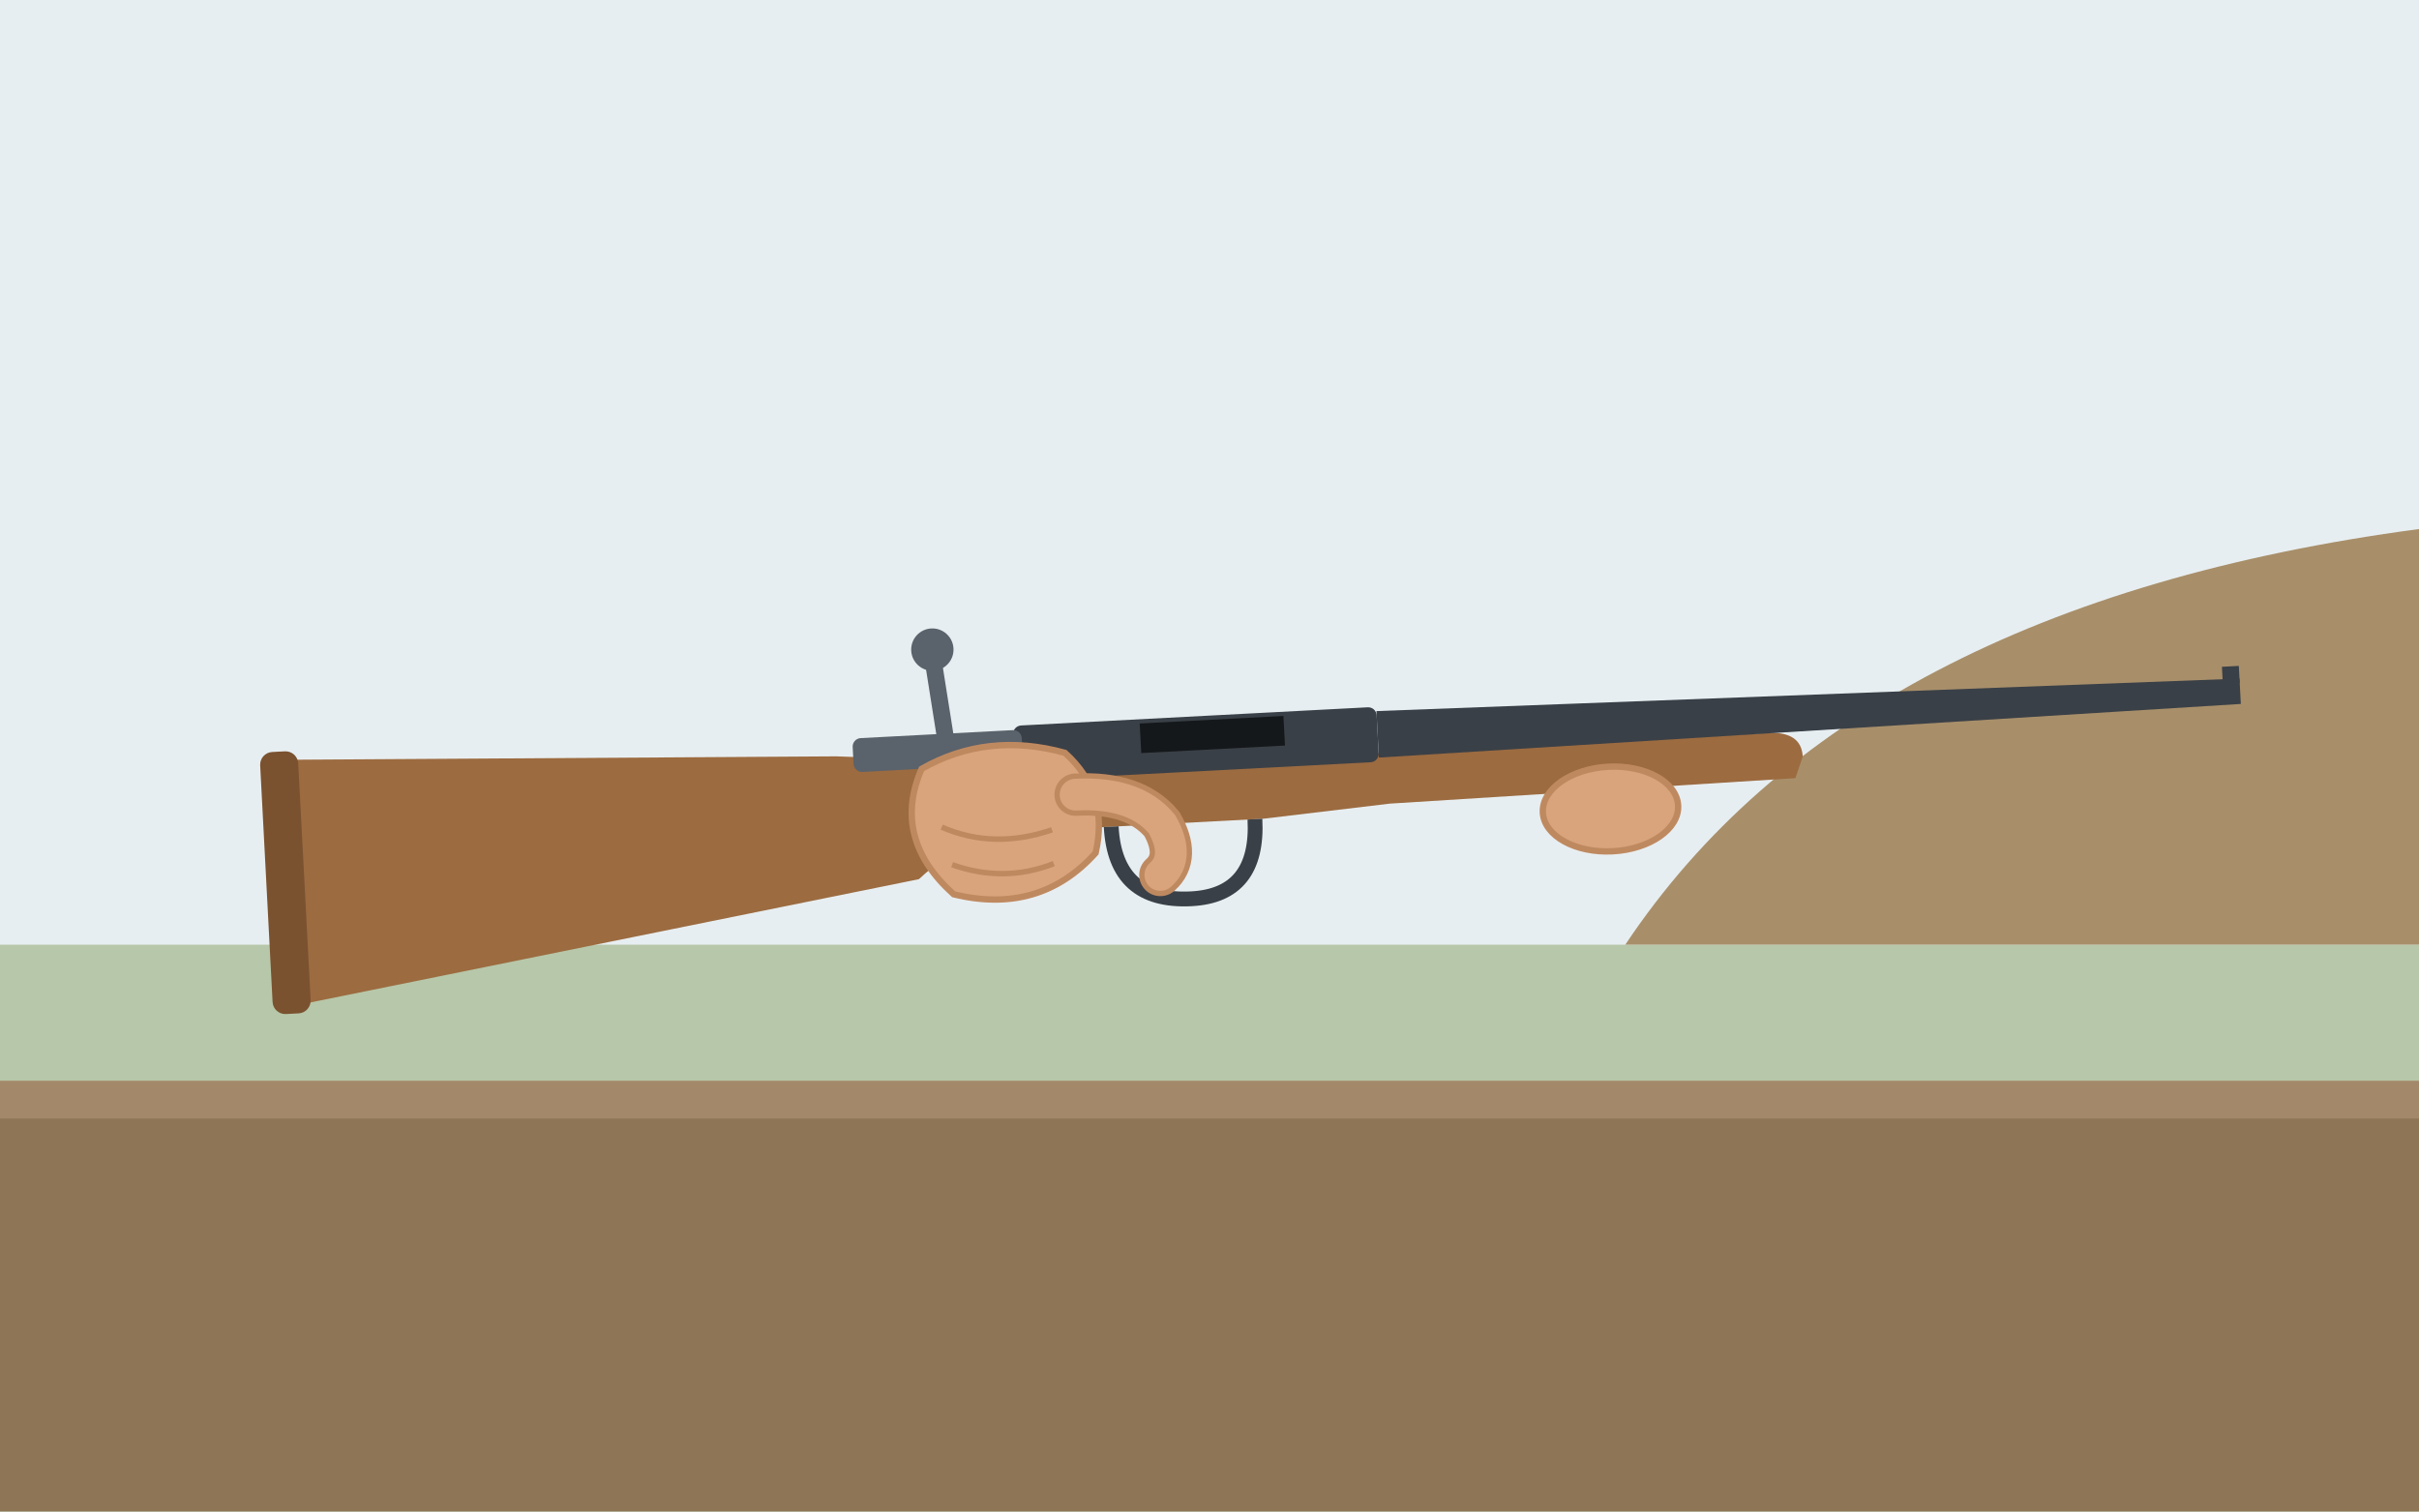
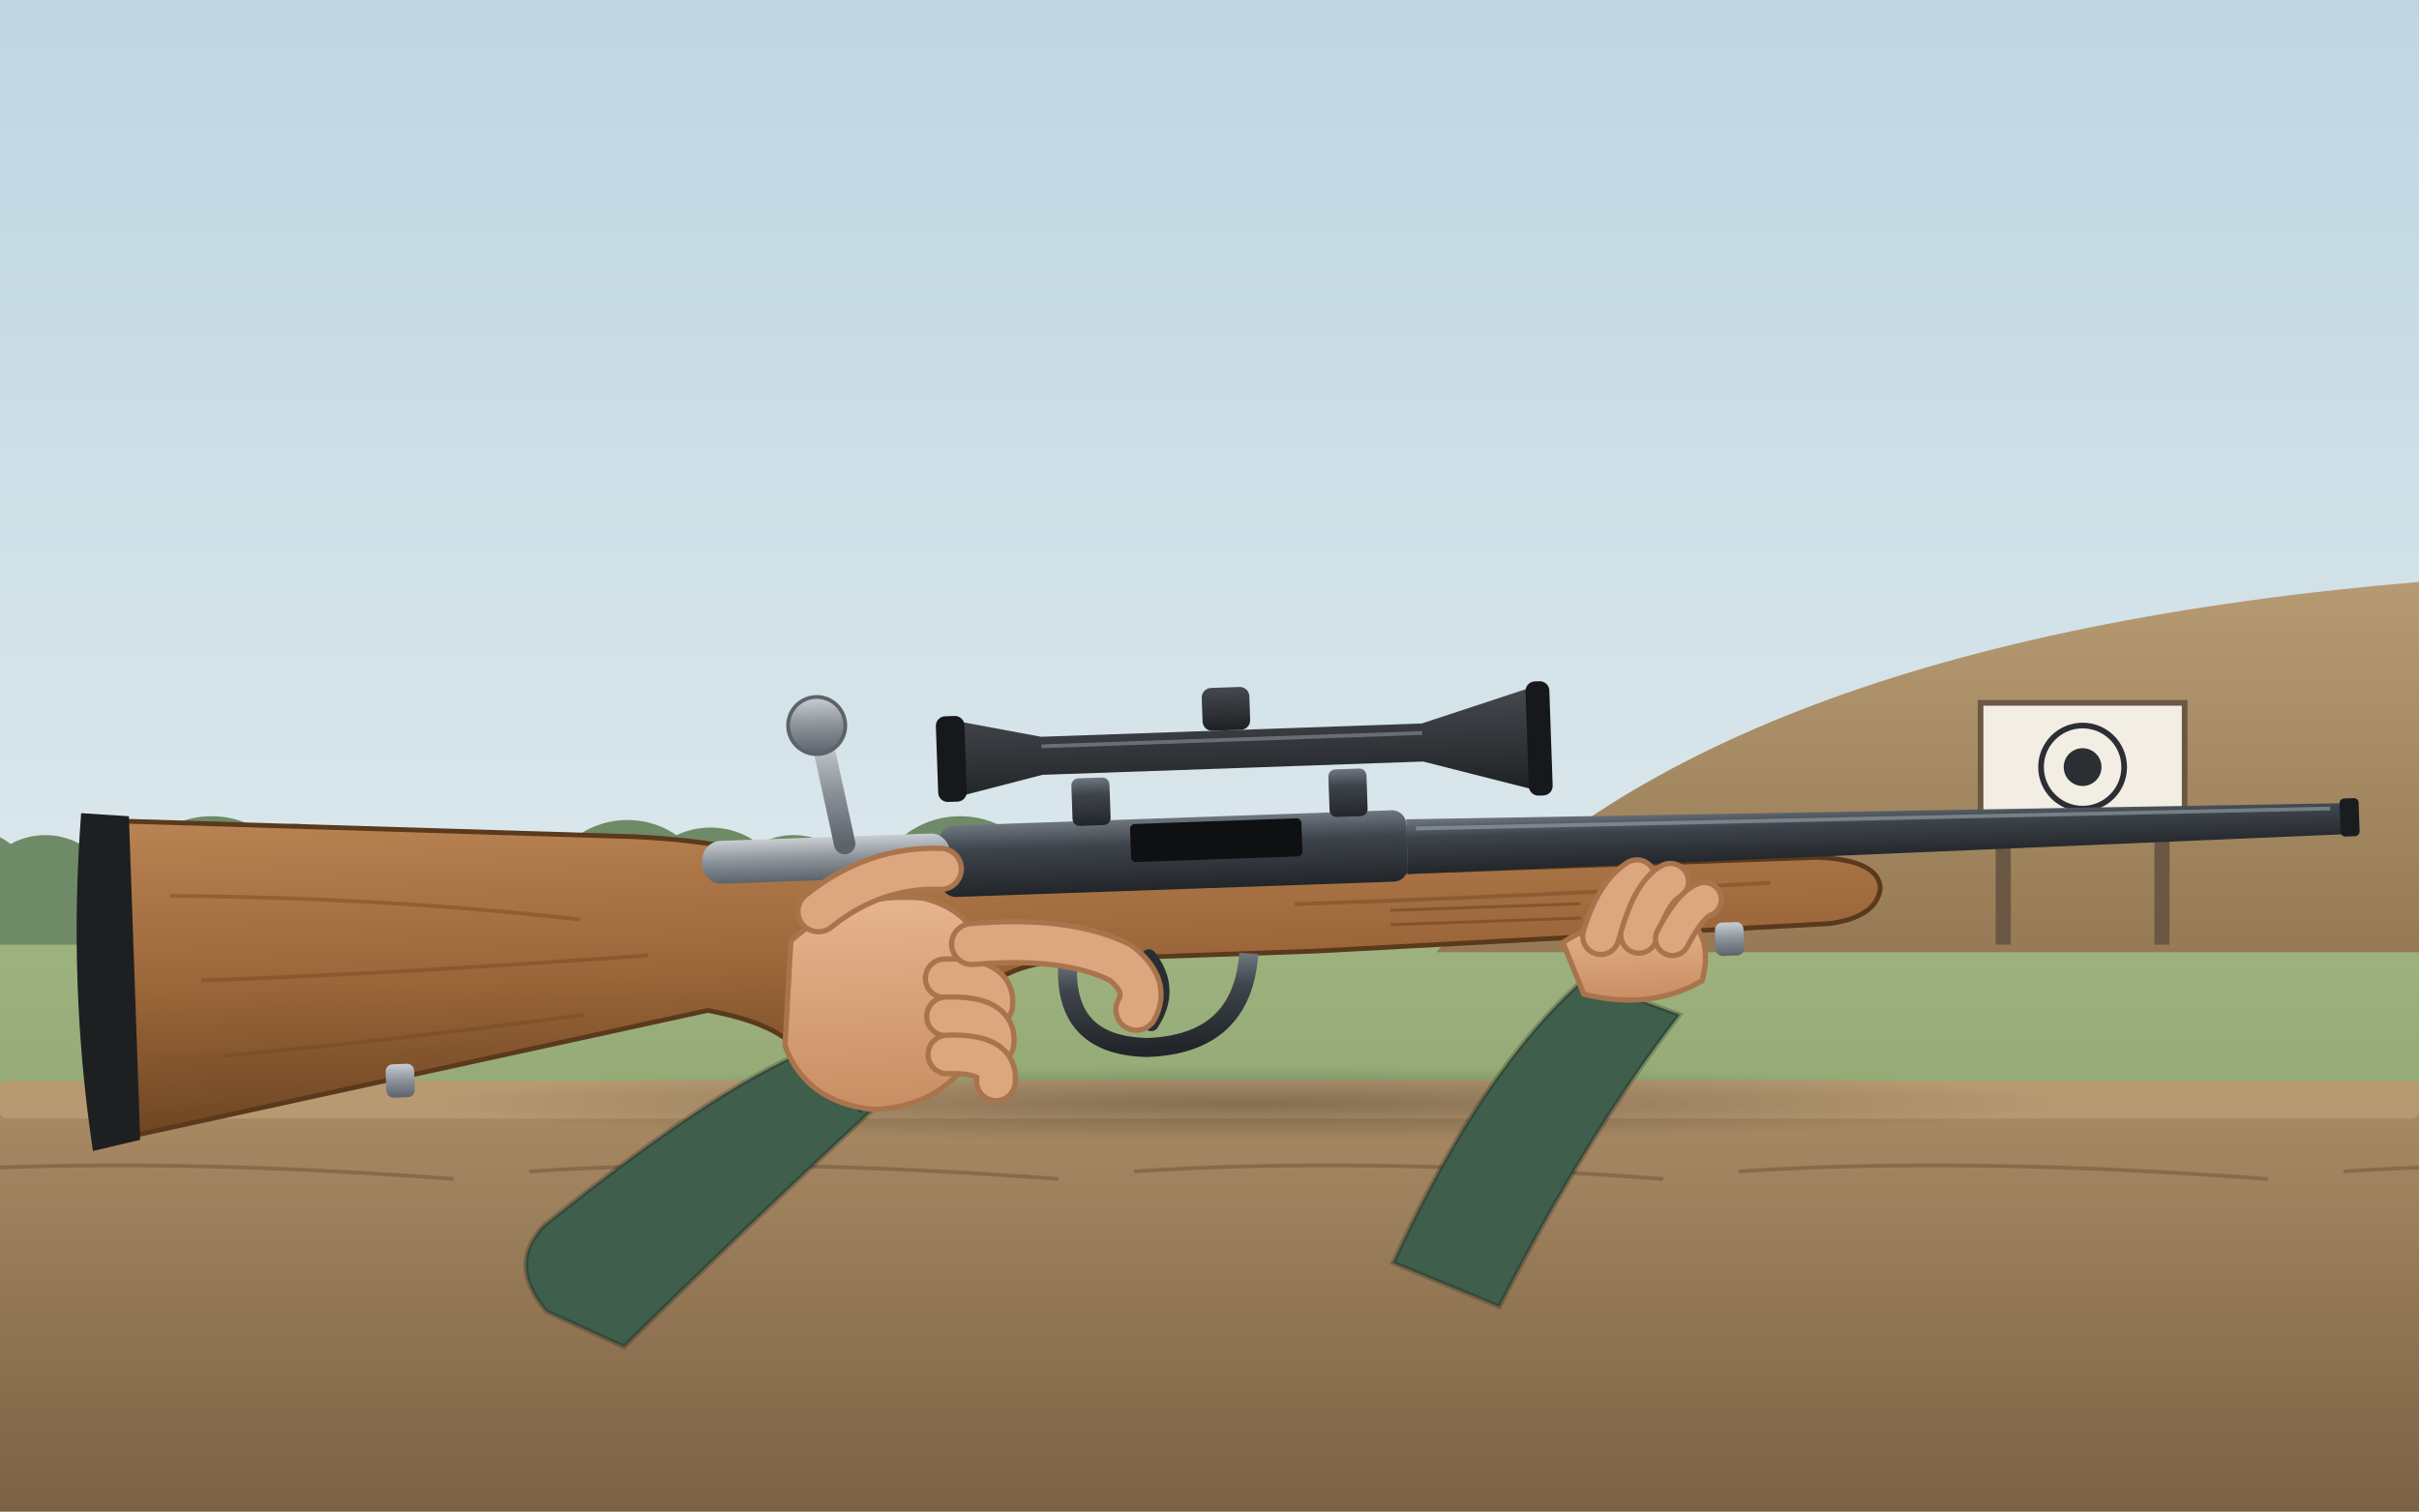
- <svg xmlns="http://www.w3.org/2000/svg" viewBox="0 0 640 400" role="img" aria-label="Illustration: a shooter picks up a rifle on the range bench">
-   <rect width="640" height="400" fill="#E7EEF1" />
-   <rect x="0" y="250" width="640" height="150" fill="#B7C7A9" />
-   <path d="M430,250 Q490,160 640,140 L640,250Z" fill="#A88F6A" />
-   <rect x="0" y="292" width="640" height="108" fill="#8E7556" />
-   <rect x="0" y="286" width="640" height="10" fill="#A3896A" />
-   <g transform="translate(300 205) rotate(-3) scale(1.12 1.12)">
-     <path d="M-200,-14 L-70,-8 Q-45,-6 -38,-2 L-28,-2 L-28,10 Q-40,12 -52,22 L-200,44 Q-206,15 -200,-14Z" fill="#9C6B40" />
-     <rect x="-206" y="-16" width="9" height="62" rx="3" fill="#7A5230" />
-     <path d="M-30,-2 L150,-2 Q158,-2 158,4 L156,9 L60,10 L30,12 L-30,12Z" fill="#9C6B40" />
-     <rect x="-28" y="-13" width="86" height="13" rx="2" fill="#3A4047" />
-     <path d="M58,-12 L262,-9 L262,-3 L58,-1Z" fill="#3A4047" />
-     <rect x="258" y="-12" width="4" height="4" fill="#3A4047" />
-     <path d="M-6,12 Q-6,30 12,30 Q28,30 28,12" fill="none" stroke="#3A4047" stroke-width="3.5" />
-     <path d="M9,12 Q12,19 8,25" fill="none" stroke="#3A4047" stroke-width="3" stroke-linecap="round" />
-     <rect x="2" y="-12" width="34" height="7" fill="#15181B" />
-     <rect x="-66" y="-12" width="40" height="8" rx="2" fill="#5A626B" />
-     <path d="M-44,-11 L-46,-30" stroke="#5A626B" stroke-width="4" stroke-linecap="round" />
-     <circle cx="-46" cy="-32" r="5" fill="#5A626B" />
-     <path d="M-50,-4 Q-34,-12 -16,-6 Q-6,4 -10,18 Q-24,32 -44,26 Q-58,12 -50,-4Z" fill="#D9A47C" stroke="#BF8960" stroke-width="1.5" />
-     <path d="M-46,10 Q-34,16 -20,12" fill="none" stroke="#BF8960" stroke-width="1.3" />
-     <path d="M-44,19 Q-32,24 -20,20" fill="none" stroke="#BF8960" stroke-width="1.3" />
-     <path d="M-14,4 Q0,4 6,12 Q10,20 5,24" fill="none" stroke="#BF8960" stroke-width="10" stroke-linecap="round" />
-     <path d="M-14,4 Q0,4 6,12 Q10,20 5,24" fill="none" stroke="#D9A47C" stroke-width="7.5" stroke-linecap="round" />
-     <ellipse cx="112" cy="14" rx="16" ry="10" fill="#D9A47C" stroke="#BF8960" stroke-width="1.5" />
+ <svg xmlns="http://www.w3.org/2000/svg" viewBox="0 0 640 400" role="img" aria-label="Illustration: a shooter picks up a rifle at the range bench">
+   <defs>
+     <linearGradient id="sky" x1="0" y1="0" x2="0" y2="1">
+       <stop offset="0" stop-color="#BFD6E2" />
+       <stop offset="1" stop-color="#EEF3F2" />
+     </linearGradient>
+     <linearGradient id="grass" x1="0" y1="0" x2="0" y2="1">
+       <stop offset="0" stop-color="#9DB27E" />
+       <stop offset="1" stop-color="#7E9562" />
+     </linearGradient>
+     <linearGradient id="bermG" x1="0" y1="0" x2="0" y2="1">
+       <stop offset="0" stop-color="#B69A72" />
+       <stop offset="1" stop-color="#957A55" />
+     </linearGradient>
+     <linearGradient id="wood" x1="0" y1="0" x2="0" y2="1">
+       <stop offset="0" stop-color="#B98353" />
+       <stop offset=".55" stop-color="#9A6538" />
+       <stop offset="1" stop-color="#6E4623" />
+     </linearGradient>
+     <linearGradient id="metal" x1="0" y1="0" x2="0" y2="1">
+       <stop offset="0" stop-color="#6E767F" />
+       <stop offset=".35" stop-color="#3E444B" />
+       <stop offset="1" stop-color="#22262A" />
+     </linearGradient>
+     <linearGradient id="steel" x1="0" y1="0" x2="0" y2="1">
+       <stop offset="0" stop-color="#C9CED3" />
+       <stop offset=".5" stop-color="#8A9198" />
+       <stop offset="1" stop-color="#5C636A" />
+     </linearGradient>
+     <linearGradient id="polymer" x1="0" y1="0" x2="0" y2="1">
+       <stop offset="0" stop-color="#45494E" />
+       <stop offset="1" stop-color="#1E2124" />
+     </linearGradient>
+     <linearGradient id="skin" x1="0" y1="0" x2="0" y2="1">
+       <stop offset="0" stop-color="#E6B48E" />
+       <stop offset="1" stop-color="#C98E63" />
+     </linearGradient>
+     <linearGradient id="brass" x1="0" y1="0" x2="0" y2="1">
+       <stop offset="0" stop-color="#F0D27A" />
+       <stop offset=".5" stop-color="#C9A13E" />
+       <stop offset="1" stop-color="#8E6F22" />
+     </linearGradient>
+     <linearGradient id="copper" x1="0" y1="0" x2="0" y2="1">
+       <stop offset="0" stop-color="#E3A07A" />
+       <stop offset="1" stop-color="#A55A33" />
+     </linearGradient>
+     <linearGradient id="bench" x1="0" y1="0" x2="0" y2="1">
+       <stop offset="0" stop-color="#A88A64" />
+       <stop offset="1" stop-color="#7C6244" />
+     </linearGradient>
+     <linearGradient id="wall" x1="0" y1="0" x2="0" y2="1">
+       <stop offset="0" stop-color="#EFE7DA" />
+       <stop offset="1" stop-color="#E0D5C4" />
+     </linearGradient>
+     <radialGradient id="shadow">
+       <stop offset="0" stop-color="#000" stop-opacity=".28" />
+       <stop offset="1" stop-color="#000" stop-opacity="0" />
+     </radialGradient>
+   </defs>
+   <rect width="640" height="400" fill="url(#sky)" />
+   <circle cx="-10" cy="240" r="21" fill="#6F8A66" />
+   <circle cx="12" cy="240" r="19" fill="#6F8A66" />
+   <circle cx="34" cy="240" r="17" fill="#6F8A66" />
+   <circle cx="56" cy="240" r="24" fill="#6F8A66" />
+   <circle cx="78" cy="240" r="22" fill="#6F8A66" />
+   <circle cx="100" cy="240" r="20" fill="#6F8A66" />
+   <circle cx="122" cy="240" r="18" fill="#6F8A66" />
+   <circle cx="144" cy="240" r="16" fill="#6F8A66" />
+   <circle cx="166" cy="240" r="23" fill="#6F8A66" />
+   <circle cx="188" cy="240" r="21" fill="#6F8A66" />
+   <circle cx="210" cy="240" r="19" fill="#6F8A66" />
+   <circle cx="232" cy="240" r="17" fill="#6F8A66" />
+   <circle cx="254" cy="240" r="24" fill="#6F8A66" />
+   <circle cx="276" cy="240" r="22" fill="#6F8A66" />
+   <circle cx="298" cy="240" r="20" fill="#6F8A66" />
+   <circle cx="320" cy="240" r="18" fill="#6F8A66" />
+   <circle cx="342" cy="240" r="16" fill="#6F8A66" />
+   <circle cx="364" cy="240" r="23" fill="#6F8A66" />
+   <circle cx="386" cy="240" r="21" fill="#6F8A66" />
+   <circle cx="408" cy="240" r="19" fill="#6F8A66" />
+   <circle cx="430" cy="240" r="17" fill="#6F8A66" />
+   <circle cx="452" cy="240" r="24" fill="#6F8A66" />
+   <circle cx="474" cy="240" r="22" fill="#6F8A66" />
+   <circle cx="496" cy="240" r="20" fill="#6F8A66" />
+   <circle cx="518" cy="240" r="18" fill="#6F8A66" />
+   <circle cx="540" cy="240" r="16" fill="#6F8A66" />
+   <circle cx="562" cy="240" r="23" fill="#6F8A66" />
+   <circle cx="584" cy="240" r="21" fill="#6F8A66" />
+   <circle cx="606" cy="240" r="19" fill="#6F8A66" />
+   <circle cx="628" cy="240" r="17" fill="#6F8A66" />
+   <circle cx="650" cy="240" r="24" fill="#6F8A66" />
+   <rect x="0" y="242" width="640" height="12" fill="#6F8A66" />
+   <rect x="0" y="250" width="640" height="150" fill="url(#grass)" />
+   <path d="M380,252 Q450,170 640,154 L640,252 Z" fill="url(#bermG)" />
+   <rect x="528" y="216" width="4" height="34" fill="#6B5843" />
+   <rect x="570" y="216" width="4" height="34" fill="#6B5843" />
+   <rect x="524" y="186" width="54" height="34" fill="#F2EEE4" stroke="#6B5843" stroke-width="1.5" />
+   <circle cx="551" cy="203" r="11" fill="none" stroke="#2B2F33" stroke-width="1.5" />
+   <circle cx="551" cy="203" r="5" fill="#2B2F33" />
+   <rect x="0" y="292" width="640" height="108" fill="url(#bench)" />
+   <rect x="0" y="286" width="640" height="10" rx="2" fill="#B89A72" />
+   <path d="M-20,310 Q40,306 120,312" fill="none" stroke="#6A5238" stroke-width="1" opacity=".5" />
+   <path d="M140,310 Q200,306 280,312" fill="none" stroke="#6A5238" stroke-width="1" opacity=".5" />
+   <path d="M300,310 Q360,306 440,312" fill="none" stroke="#6A5238" stroke-width="1" opacity=".5" />
+   <path d="M460,310 Q520,306 600,312" fill="none" stroke="#6A5238" stroke-width="1" opacity=".5" />
+   <path d="M620,310 Q680,306 760,312" fill="none" stroke="#6A5238" stroke-width="1" opacity=".5" />
+   <ellipse cx="330" cy="292" rx="220" ry="10" fill="url(#shadow)" />
+   <g transform="translate(292 236) rotate(-2) scale(1.26 1.26)">
+     <path d="M-205,-22 L-98,-15 Q-74,-13 -60,-6 Q-47,-1 -32,-2 L150,-2 Q163,-1 163,5 Q162,11 152,12 L44,14 L-6,14 Q-20,14 -26,20 Q-32,28 -35,37 Q-37,43 -47,43 L-60,43 Q-66,41 -64,34 Q-66,26 -84,22 L-205,44 Z" fill="url(#wood)" stroke="#5A391C" stroke-width="1" />
+     <path d="M-196,-6 Q-150,-4 -110,2 M-190,12 Q-150,12 -96,10 M-186,28 Q-150,26 -110,22 M40,4 Q90,4 140,3" fill="none" stroke="#6E4623" stroke-width=".8" opacity=".45" />
+     <path d="M-56,8 L-40,30 M-50,6 L-34,28 M-44,6 L-30,24 M-58,22 L-42,6 M-54,30 L-36,8 M-48,34 L-32,14" stroke="#5A391C" stroke-width=".6" opacity=".5" />
+     <path d="M60,6 L100,6 M60,9 L100,9" stroke="#5A391C" stroke-width=".6" opacity=".45" />
+     <path d="M-214,-24 L-204,-23 L-204,45 L-214,47 Q-218,12 -214,-24Z" fill="#1E1F21" />
+     <rect x="-152" y="31" width="6" height="7" rx="1.5" fill="url(#steel)" />
+     <rect x="128" y="11" width="6" height="7" rx="1.5" fill="url(#steel)" />
+     <rect x="-34" y="-15" width="98" height="15" rx="3" fill="url(#metal)" />
+     <path d="M64,-13 L262,-9.5 L262,-3 L64,-1.5 Z" fill="url(#metal)" />
+     <rect x="260" y="-10.5" width="4" height="8" rx="1" fill="#1A1D20" />
+     <line x1="66" y1="-11" x2="258" y2="-8.5" stroke="#9AA3AC" stroke-width=".8" opacity=".6" />
+     <path d="M-8,14 Q-10,32 8,33 Q28,33 30,14" fill="none" stroke="url(#metal)" stroke-width="4" />
+     <path d="M9,14 Q14,21 9,28" fill="none" stroke="#2A2E32" stroke-width="3.2" stroke-linecap="round" />
+     <rect x="6" y="-14" width="36" height="8" rx="1" fill="#0E1012" />
+     <rect x="-84" y="-13.5" width="52" height="9" rx="4" fill="url(#steel)" />
+     <path d="M-54,-12 L-58,-34" stroke="url(#steel)" stroke-width="4.5" stroke-linecap="round" />
+     <circle cx="-59" cy="-37" r="6" fill="url(#steel)" stroke="#5C636A" stroke-width=".8" />
+     <rect x="-6" y="-24" width="8" height="10" rx="1.5" fill="url(#metal)" />
+     <rect x="48" y="-24" width="8" height="10" rx="1.5" fill="url(#metal)" />
+     <path d="M-30,-37 L-12,-33 L68,-33 L92,-40 L92,-18 L68,-25 L-12,-25 L-30,-21 Z" fill="url(#polymer)" />
+     <rect x="-34" y="-38" width="6" height="18" rx="2" fill="#16181B" />
+     <rect x="90" y="-41" width="5" height="24" rx="2" fill="#16181B" />
+     <rect x="22" y="-42" width="10" height="9" rx="2" fill="url(#polymer)" />
+     <line x1="-12" y1="-31" x2="68" y2="-31" stroke="#8A929A" stroke-width=".8" opacity=".6" />
+     <path d="M-60,30 Q-80,36 -120,66 Q-128,74 -120,84 L-104,92 Q-80,70 -50,44 Z" fill="#3F5E4C" stroke="#00000033" stroke-width="1" />
+     <path d="M-60,32 Q-56,40 -52,44" fill="none" stroke="#00000040" stroke-width="2" />
+     <path d="M-66,8 Q-54,-2 -38,0 Q-27,3 -25,14 L-28,32 Q-35,44 -50,44 Q-64,42 -68,30 Z" fill="url(#skin)" stroke="#A9744C" stroke-width="1.1" />
+     <path d="M-60,2 Q-48,-7 -34,-6" fill="none" stroke="#A9744C" stroke-width="9.7" stroke-linecap="round" stroke-linejoin="round" />
+     <path d="M-60,2 Q-48,-7 -34,-6" fill="none" stroke="#DCA67E" stroke-width="7.5" stroke-linecap="round" stroke-linejoin="round" />
+     <path d="M-34,17 Q-23,17 -24,23" fill="none" stroke="#A9744C" stroke-width="9.2" stroke-linecap="round" stroke-linejoin="round" />
+     <path d="M-34,17 Q-23,17 -24,23" fill="none" stroke="#DCA67E" stroke-width="7" stroke-linecap="round" stroke-linejoin="round" />
+     <path d="M-34,25 Q-23,25 -24,31" fill="none" stroke="#A9744C" stroke-width="9.2" stroke-linecap="round" stroke-linejoin="round" />
+     <path d="M-34,25 Q-23,25 -24,31" fill="none" stroke="#DCA67E" stroke-width="7" stroke-linecap="round" stroke-linejoin="round" />
+     <path d="M-34,33 Q-23,33 -24,39" fill="none" stroke="#A9744C" stroke-width="9.2" stroke-linecap="round" stroke-linejoin="round" />
+     <path d="M-34,33 Q-23,33 -24,39" fill="none" stroke="#DCA67E" stroke-width="7" stroke-linecap="round" stroke-linejoin="round" />
+     <path d="M-28,10 Q-8,9 3,15 Q9,20 6,25" fill="none" stroke="#A9744C" stroke-width="9.7" stroke-linecap="round" stroke-linejoin="round" />
+     <path d="M-28,10 Q-8,9 3,15 Q9,20 6,25" fill="none" stroke="#DCA67E" stroke-width="7.5" stroke-linecap="round" stroke-linejoin="round" />
+     <path d="M100,22 Q78,40 58,80 L80,90 Q100,54 120,30 Z" fill="#3F5E4C" stroke="#00000033" stroke-width="1" />
+     <path d="M96,14 Q106,8 120,9 Q128,12 125,23 Q114,29 100,25 Z" fill="url(#skin)" stroke="#A9744C" stroke-width="1.1" />
+     <path d="M104,13 Q107,4 112,1" fill="none" stroke="#A9744C" stroke-width="8.7" stroke-linecap="round" stroke-linejoin="round" />
+     <path d="M104,13 Q107,4 112,1" fill="none" stroke="#DCA67E" stroke-width="6.5" stroke-linecap="round" stroke-linejoin="round" />
+     <path d="M112,13 Q115,4 119,2" fill="none" stroke="#A9744C" stroke-width="8.7" stroke-linecap="round" stroke-linejoin="round" />
+     <path d="M112,13 Q115,4 119,2" fill="none" stroke="#DCA67E" stroke-width="6.5" stroke-linecap="round" stroke-linejoin="round" />
+     <path d="M119,14 Q123,7 126,6" fill="none" stroke="#A9744C" stroke-width="8.2" stroke-linecap="round" stroke-linejoin="round" />
+     <path d="M119,14 Q123,7 126,6" fill="none" stroke="#DCA67E" stroke-width="6" stroke-linecap="round" stroke-linejoin="round" />
  </g>
</svg>
